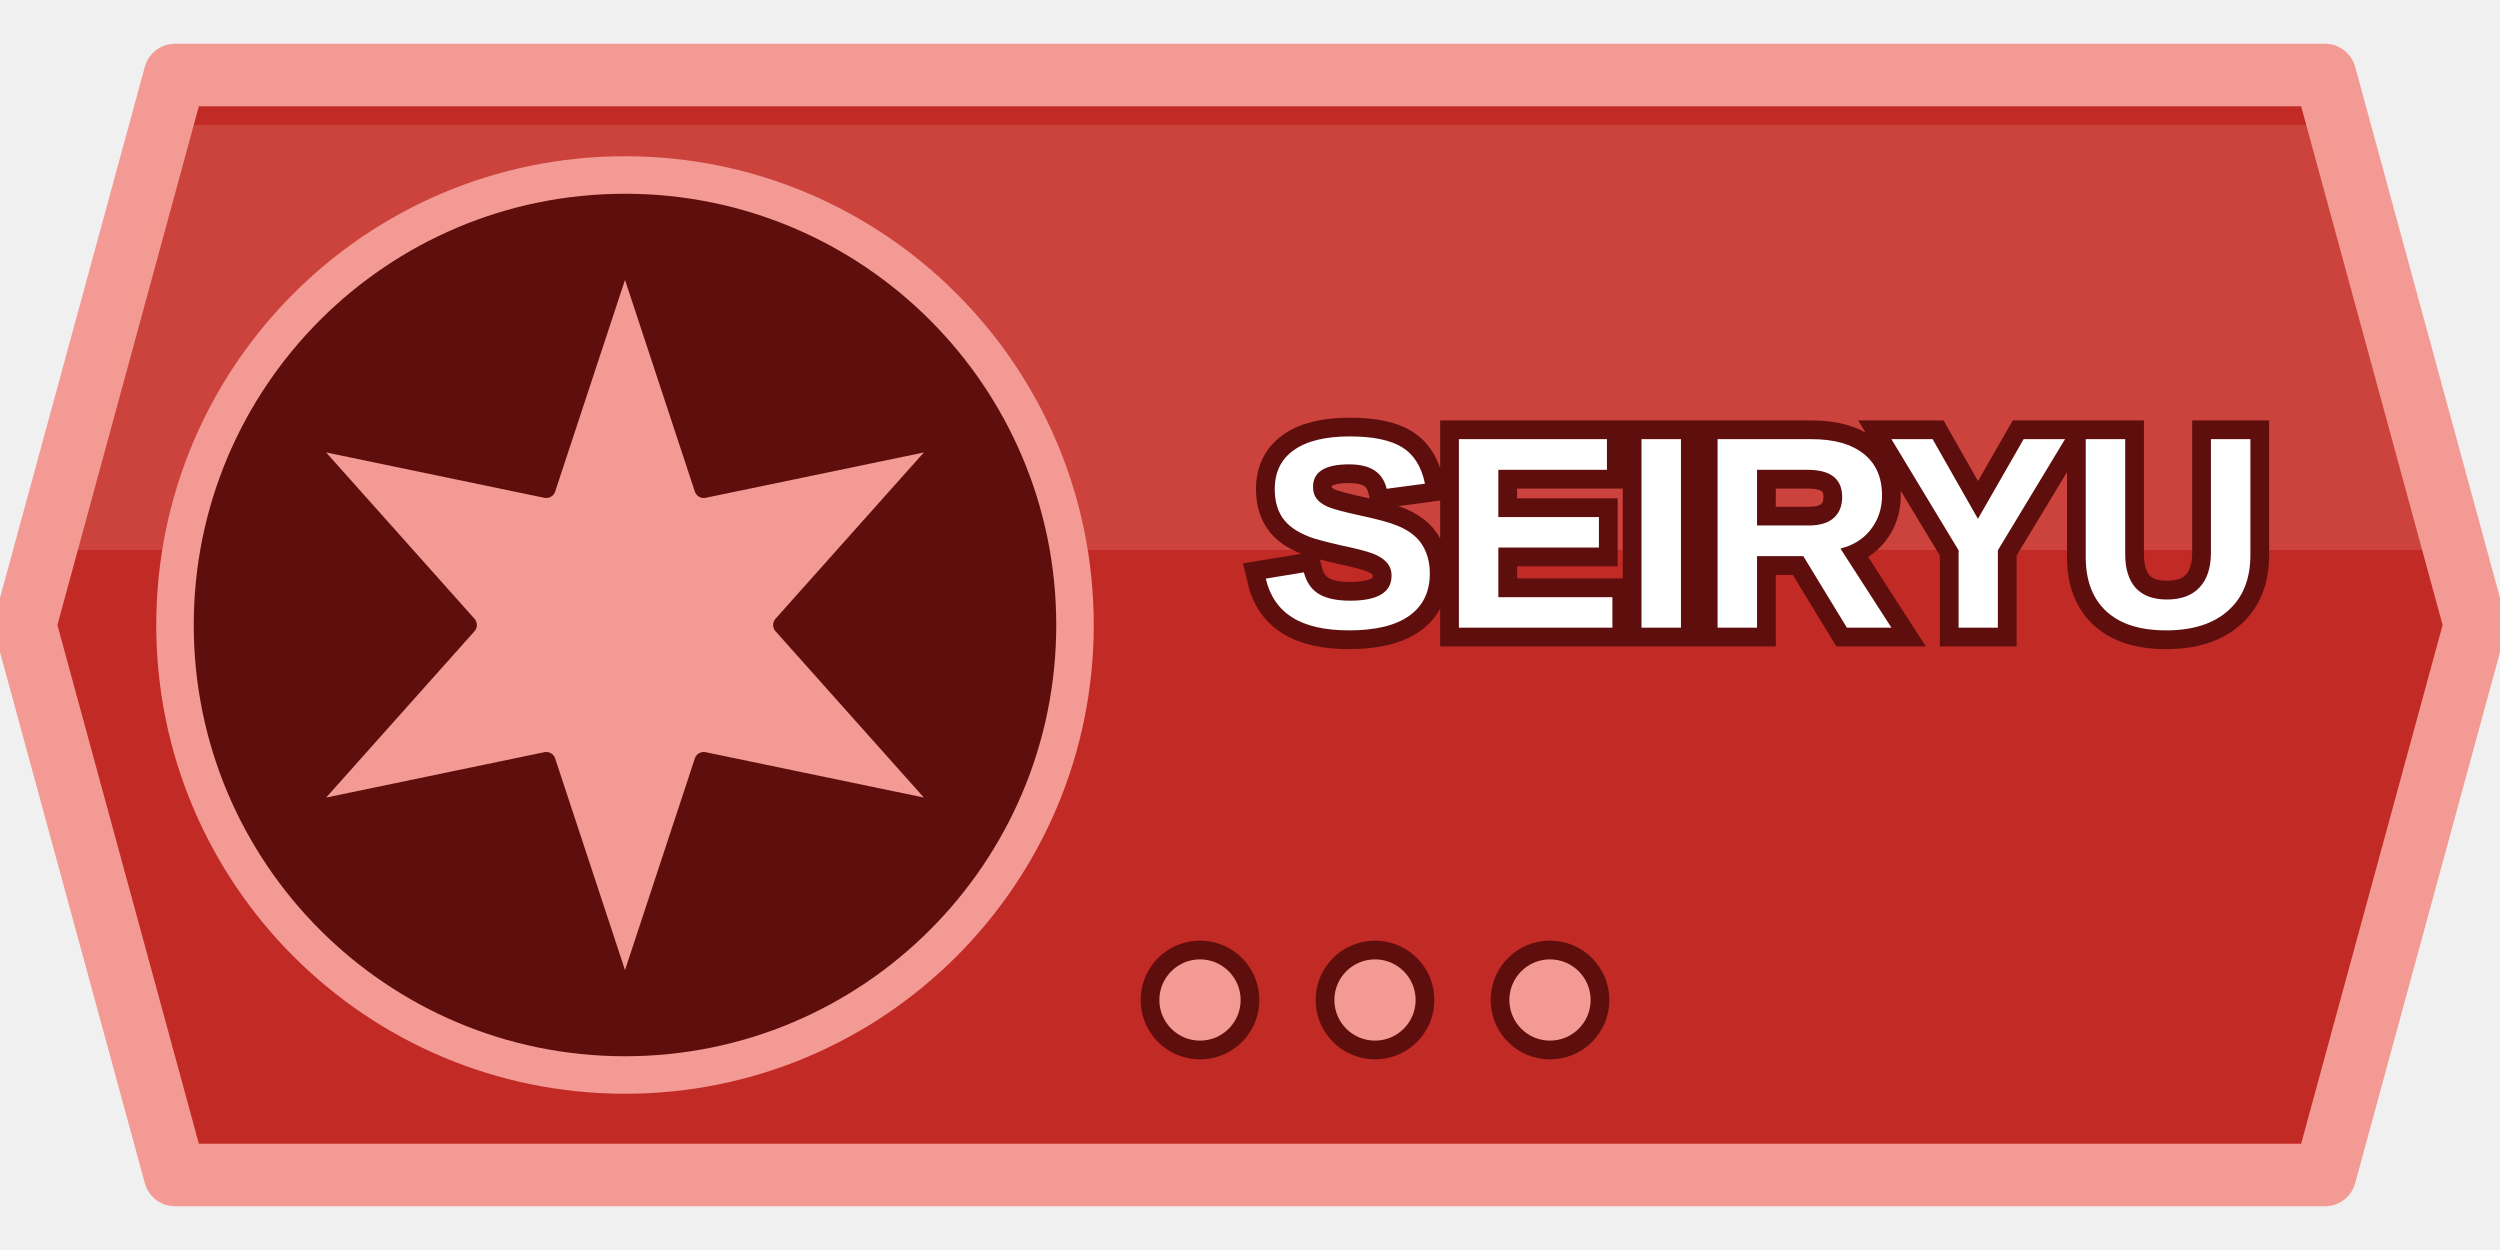
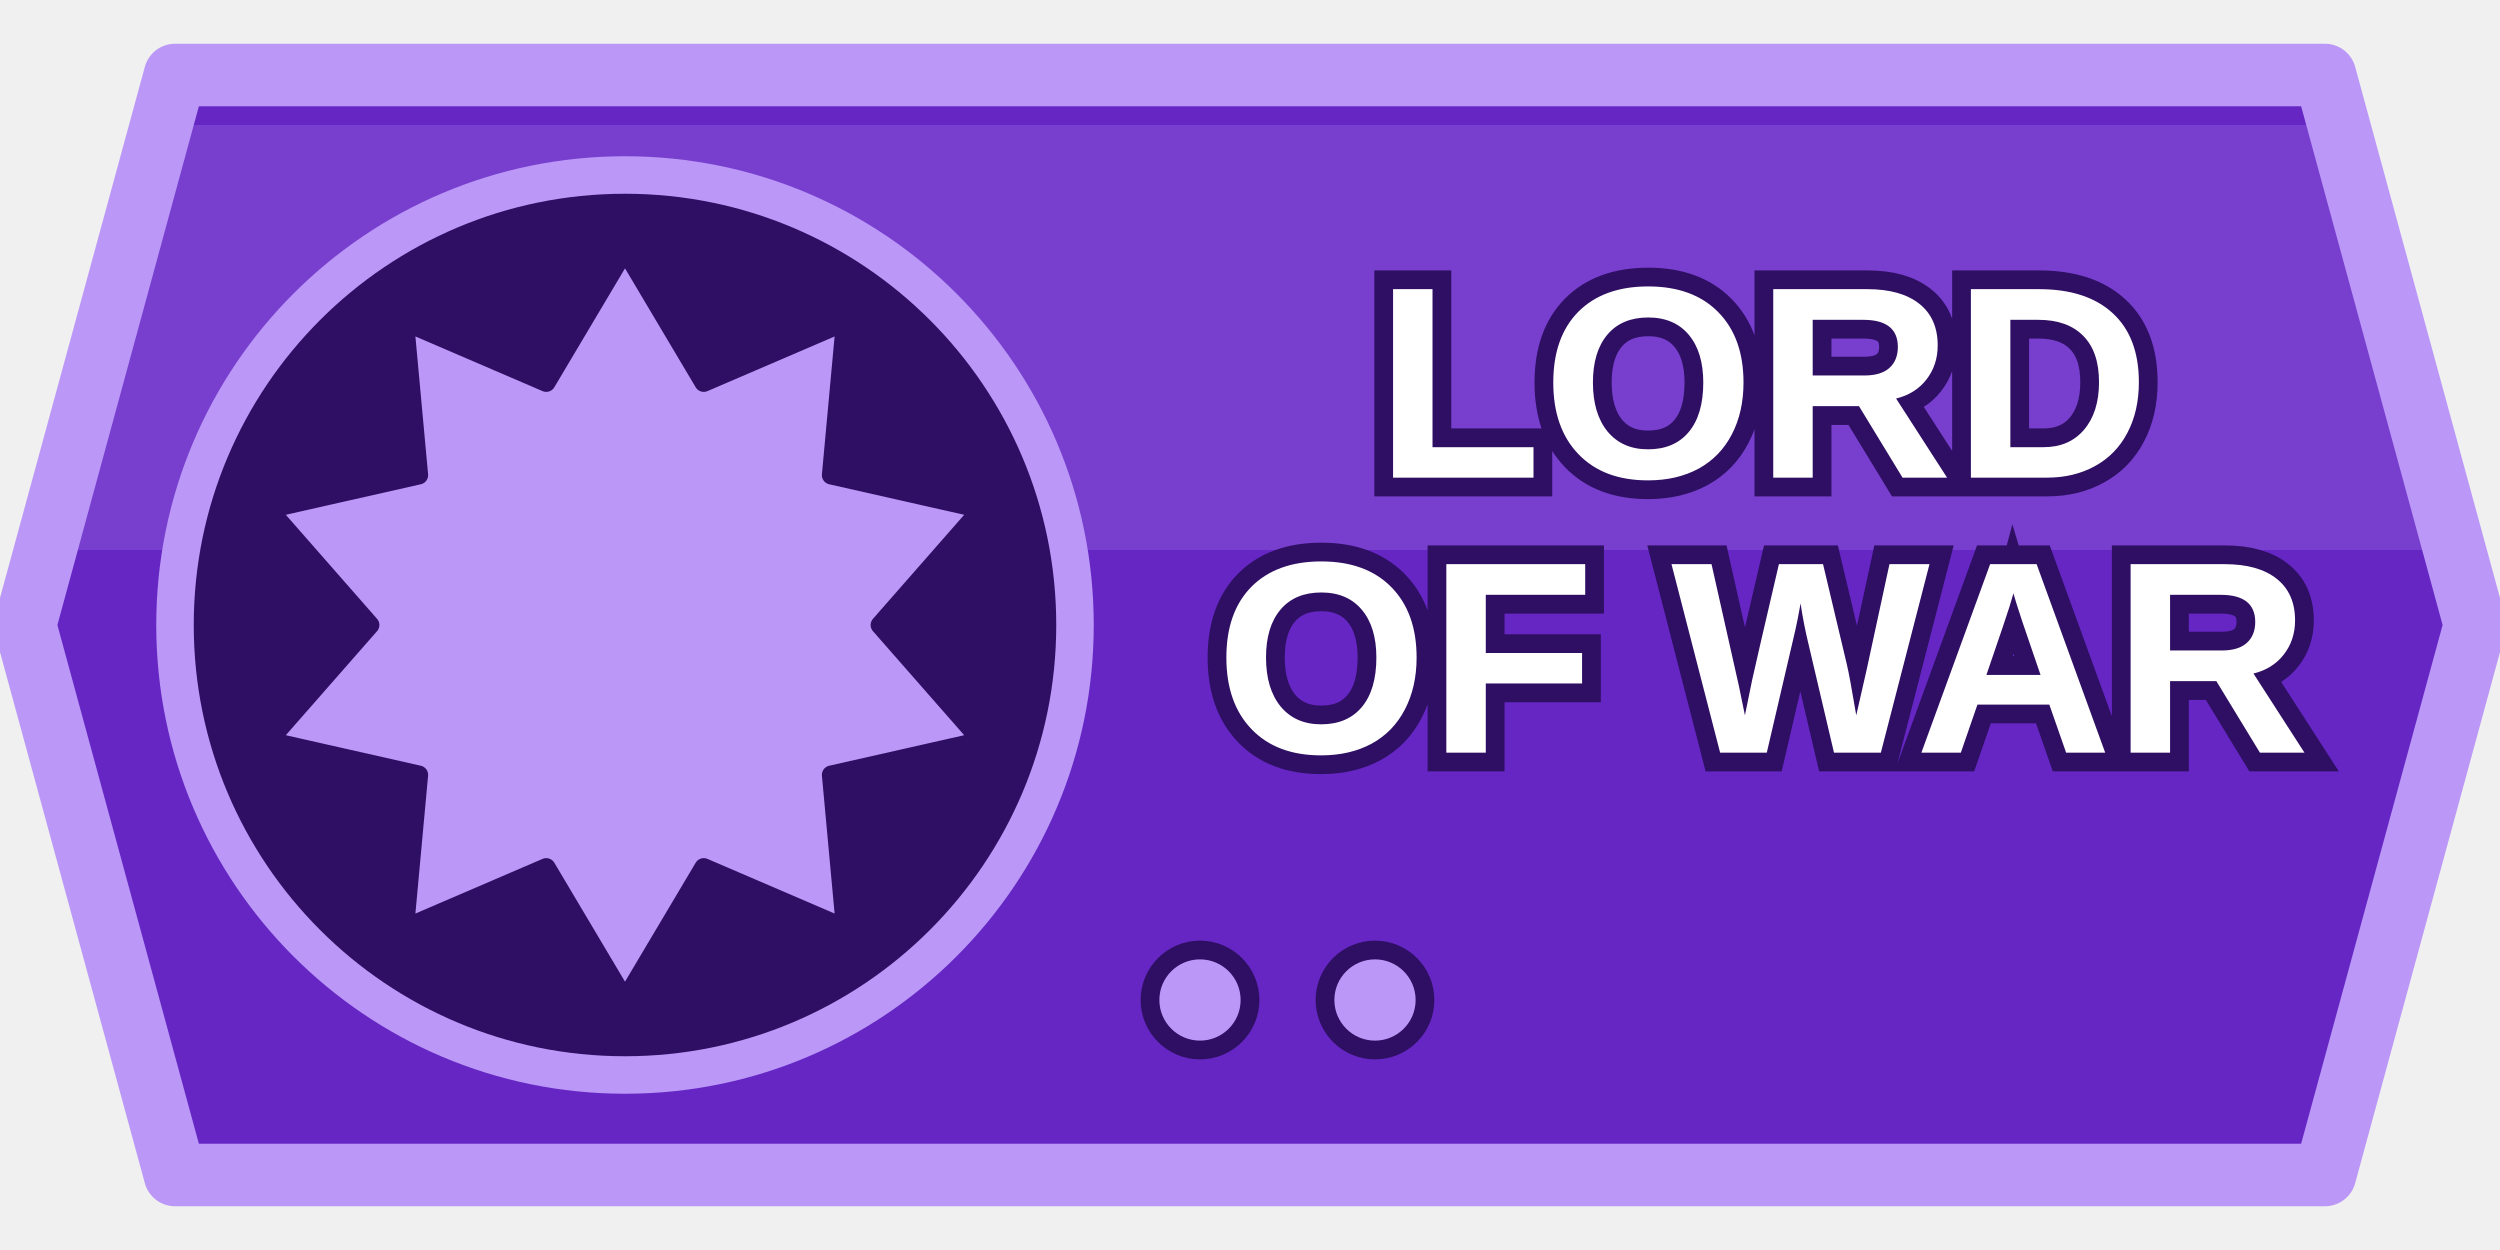
<svg xmlns="http://www.w3.org/2000/svg" viewBox="0 0 200 100" width="200" height="100">
-   <polygon points="14.00,6.00 186.00,6.00 198.00,50.00 186.00,94.00 14.00,94.00 2.00,50.00" fill="#c22a26" stroke="#f39a94" stroke-width="5" stroke-linejoin="round" />
-   <polygon points="14.00,10.00 186.00,10.00 195.00,44.00 5.00,44.00" fill="#f39a94" fill-opacity="0.22" />
-   <circle cx="50" cy="50" r="36" fill="#5e0f0d" stroke="#f39a94" stroke-width="3" />
-   <polygon points="50.00,20.00 56.30,39.09 75.98,35.00 62.60,50.00 75.98,65.00 56.30,60.91 50.00,80.00 43.70,60.91 24.02,65.00 37.40,50.00 24.02,35.00 43.70,39.09" fill="#f39a94" stroke="#5e0f0d" stroke-width="1.5" stroke-linejoin="round" />
-   <circle cx="96.0" cy="80.0" r="4" fill="#f39a94" stroke="#5e0f0d" stroke-width="1.5" />
-   <circle cx="110.0" cy="80.0" r="4" fill="#f39a94" stroke="#5e0f0d" stroke-width="1.5" />
-   <circle cx="124.0" cy="80.0" r="4" fill="#f39a94" stroke="#5e0f0d" stroke-width="1.5" />
-   <text x="141" y="44" text-anchor="middle" dominant-baseline="middle" font-family="Arial, Helvetica, sans-serif" font-weight="bold" font-size="21.9" fill="#ffffff" stroke="#5e0f0d" stroke-width="3" paint-order="stroke">SEIRYU</text>
+   <polygon points="14.00,6.00 186.00,6.00 198.00,50.00 186.00,94.00 14.00,94.00 2.00,50.00" fill="#6526c4" stroke="#bb98f7" stroke-width="5" stroke-linejoin="round" />
+   <polygon points="14.00,10.00 186.00,10.00 195.00,44.00 5.00,44.00" fill="#bb98f7" fill-opacity="0.22" />
+   <circle cx="50" cy="50" r="36" fill="#2f0f63" stroke="#bb98f7" stroke-width="3" />
+   <polygon points="50.00,20.00 56.30,30.60 67.63,25.73 66.50,38.01 78.53,40.73 70.40,50.00 78.53,59.27 66.50,61.99 67.63,74.27 56.30,69.40 50.00,80.00 43.70,69.40 32.37,74.27 33.50,61.99 21.47,59.27 29.60,50.00 21.47,40.73 33.50,38.01 32.37,25.73 43.70,30.60" fill="#bb98f7" stroke="#2f0f63" stroke-width="1.5" stroke-linejoin="round" />
+   <circle cx="96.0" cy="80.0" r="4" fill="#bb98f7" stroke="#2f0f63" stroke-width="1.5" />
+   <circle cx="110.0" cy="80.0" r="4" fill="#bb98f7" stroke="#2f0f63" stroke-width="1.5" />
+   <text x="141" y="32" text-anchor="middle" dominant-baseline="middle" font-family="Arial, Helvetica, sans-serif" font-weight="bold" font-size="21.9" fill="#ffffff" stroke="#2f0f63" stroke-width="3" paint-order="stroke">LORD</text>
+   <text x="141" y="54" text-anchor="middle" dominant-baseline="middle" font-family="Arial, Helvetica, sans-serif" font-weight="bold" font-size="21.9" fill="#ffffff" stroke="#2f0f63" stroke-width="3" paint-order="stroke">OF WAR</text>
</svg>
